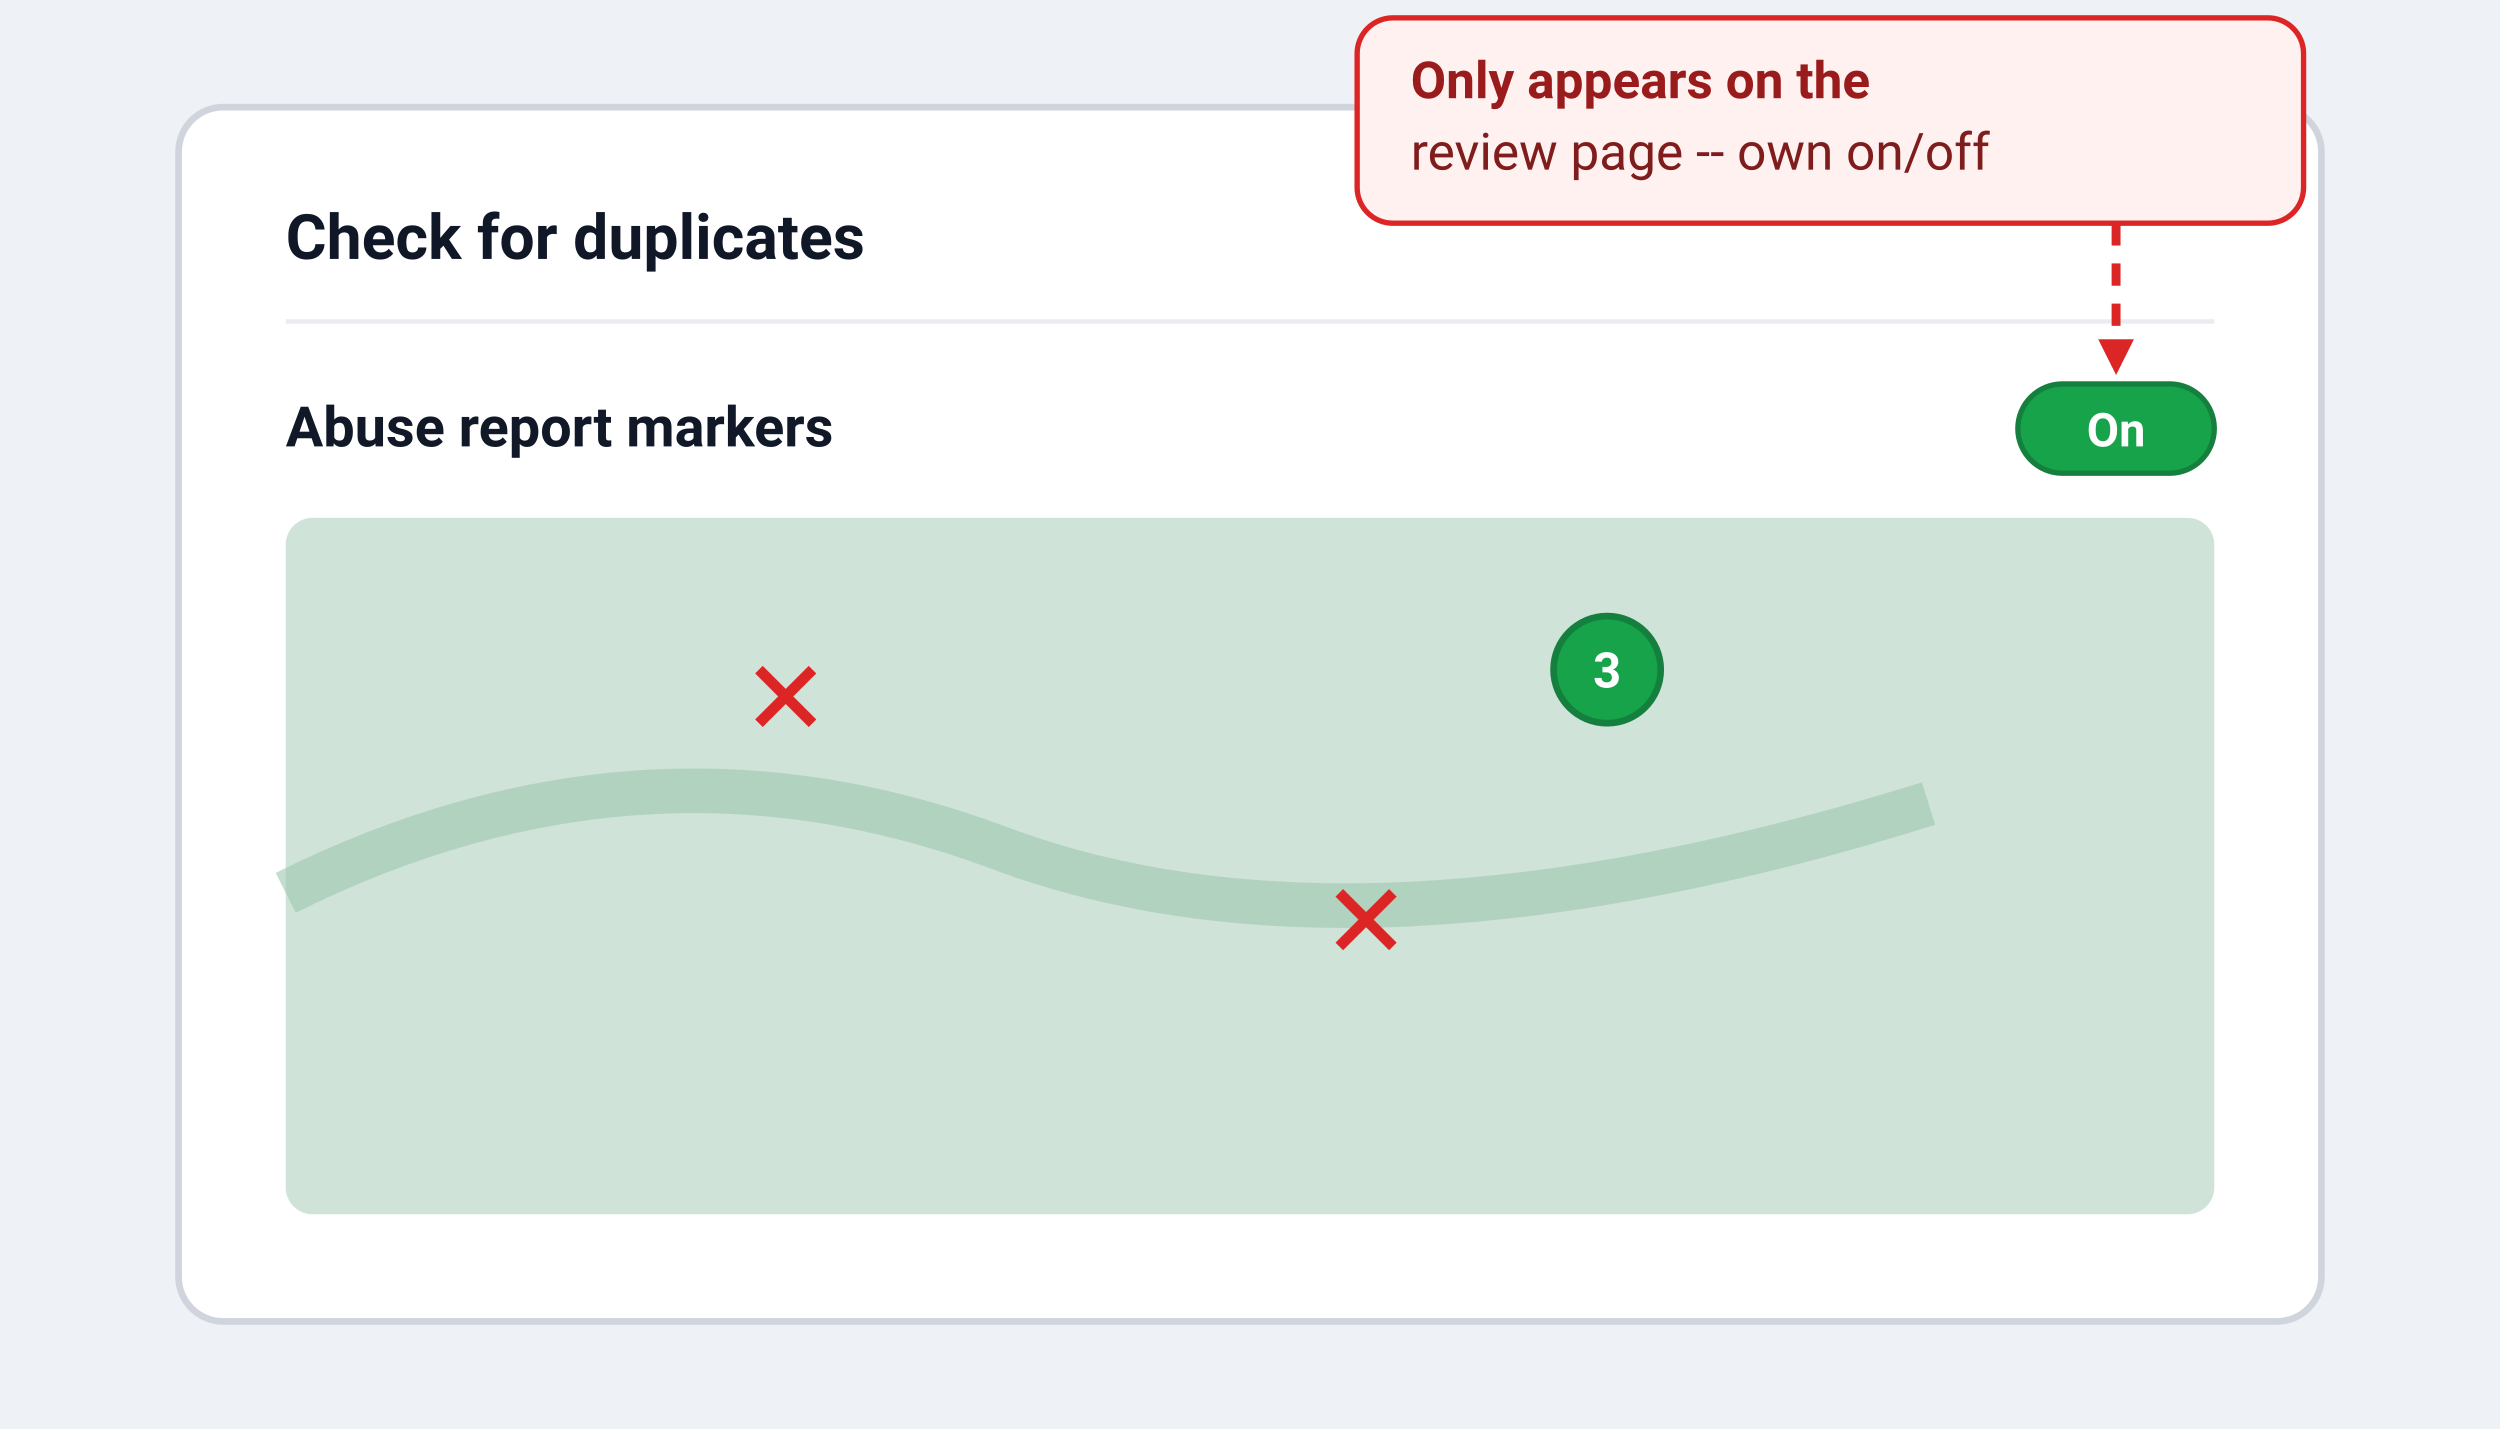
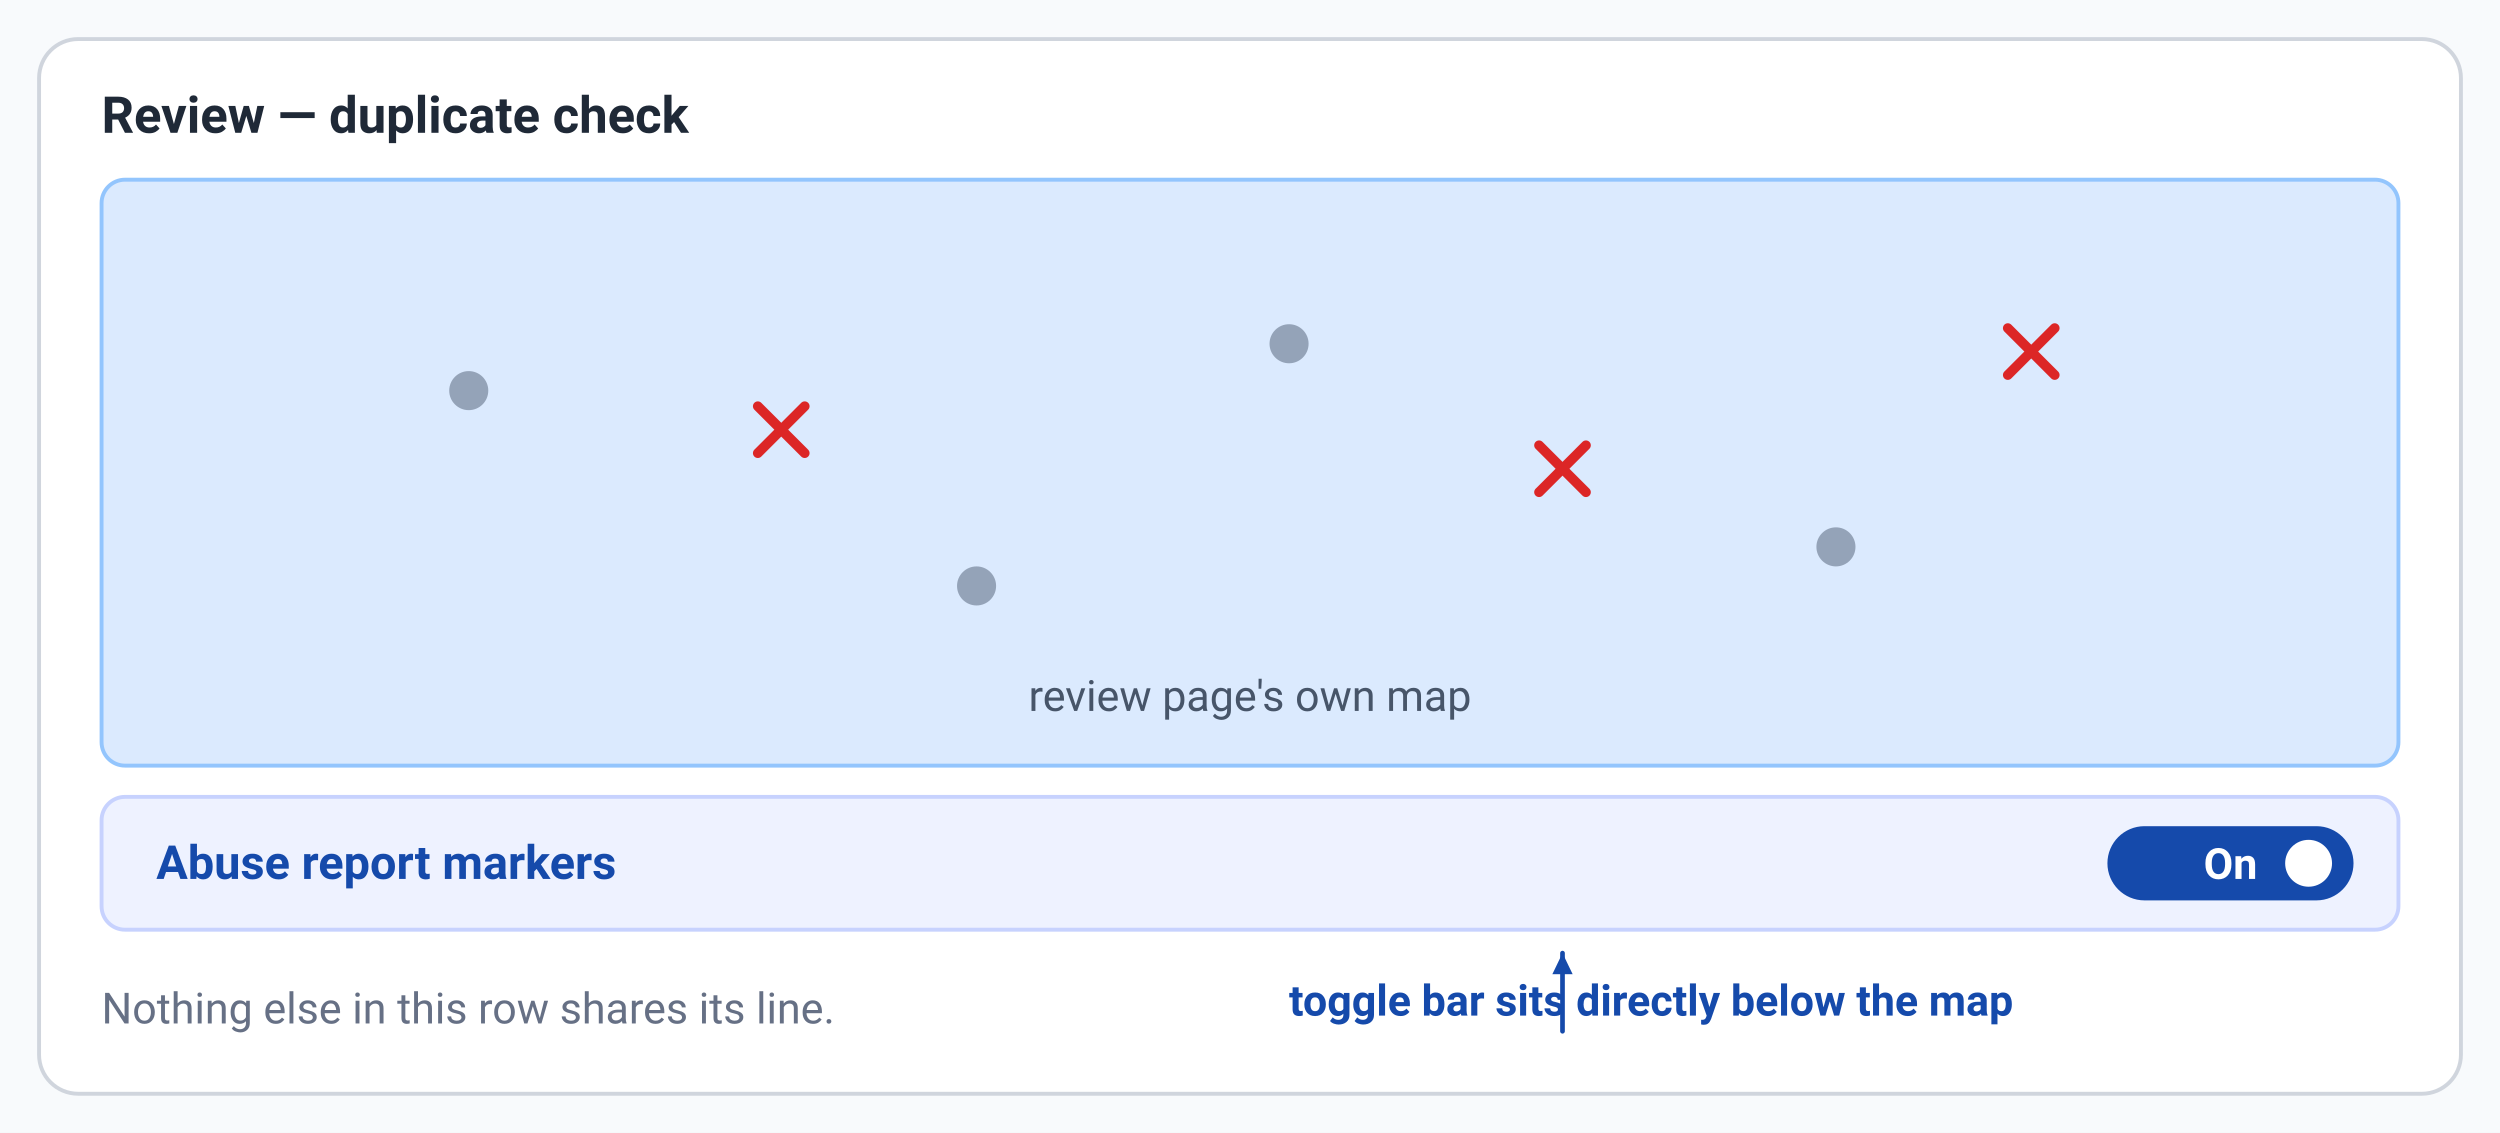
- <svg xmlns="http://www.w3.org/2000/svg" viewBox="0 0 560 320" font-family="Roboto, Arial, sans-serif">
-   <rect width="560" height="320" fill="#eef1f5" />
-   <rect x="40" y="24" width="480" height="272" rx="10" fill="#ffffff" stroke="#d0d5dd" stroke-width="1.5" />
-   <text x="64" y="58" font-size="14" font-weight="700" fill="#101828">Check for duplicates</text>
-   <line x1="64" y1="72" x2="496" y2="72" stroke="#eaecf0" stroke-width="1" />
-   <g>
-     <text x="64" y="100" font-size="12.5" font-weight="600" fill="#111827">Abuse report markers</text>
-     <rect x="452" y="86" width="44" height="20" rx="10" fill="#16a34a" stroke="#15803d" stroke-width="1.2" />
-     <text x="474" y="100" font-size="10.5" font-weight="700" fill="#ffffff" text-anchor="middle">On</text>
-   </g>
-   <rect x="64" y="116" width="432" height="156" rx="6" fill="#cfe3d8" />
-   <path d="M64 200 q80 -40 160 -10 t208 -10" fill="none" stroke="#9fc7b1" stroke-width="10" opacity="0.6" />
-   <g stroke="#dc2626" stroke-width="2.4">
-     <line x1="170" y1="150" x2="182" y2="162" />
-     <line x1="182" y1="150" x2="170" y2="162" />
-   </g>
-   <g stroke="#dc2626" stroke-width="2.4">
-     <line x1="300" y1="200" x2="312" y2="212" />
-     <line x1="312" y1="200" x2="300" y2="212" />
-   </g>
-   <circle cx="360" cy="150" r="12" fill="#16a34a" stroke="#15803d" stroke-width="1.5" />
-   <text x="360" y="154" font-size="11" font-weight="700" fill="#ffffff" text-anchor="middle">3</text>
-   <rect x="304" y="4" width="212" height="46" rx="8" fill="#fff1f0" stroke="#dc2626" stroke-width="1.2" />
-   <text x="316" y="22" font-size="11.5" font-weight="700" fill="#991b1b">Only appears on the</text>
-   <text x="316" y="38" font-size="11.5" fill="#7f1d1d">review page -- own on/off</text>
-   <path d="M 474 50 C 474 62, 474 74, 474 84" fill="none" stroke="#dc2626" stroke-width="2" stroke-dasharray="5 4" />
-   <polygon points="474,84 470,76 478,76" fill="#dc2626" />
+ <svg xmlns="http://www.w3.org/2000/svg" width="640" height="290" viewBox="0 0 640 290" role="img" aria-labelledby="t d">
+   <rect width="640" height="290" fill="#f8fafc" />
+   <rect x="10" y="10" width="620" height="270" rx="10" fill="#fff" stroke="#d0d5dd" stroke-width="1" />
+   <text x="26" y="34" font-family="Roboto, Arial, Helvetica, sans-serif" font-size="13" fill="#1f2937" font-weight="700" text-anchor="start">Review — duplicate check</text>
+   <rect x="26" y="46" width="588" height="150" rx="6" fill="#dbeafe" stroke="#93c5fd" stroke-width="1" />
+   <circle cx="120" cy="100" r="5" fill="#94a3b8" />
+   <circle cx="250" cy="150" r="5" fill="#94a3b8" />
+   <circle cx="330" cy="88" r="5" fill="#94a3b8" />
+   <circle cx="470" cy="140" r="5" fill="#94a3b8" />
+   <line x1="194" y1="104" x2="206" y2="116" stroke="#dc2626" stroke-width="2.5" stroke-linecap="round" />
+   <line x1="194" y1="116" x2="206" y2="104" stroke="#dc2626" stroke-width="2.5" stroke-linecap="round" />
+   <line x1="394" y1="114" x2="406" y2="126" stroke="#dc2626" stroke-width="2.5" stroke-linecap="round" />
+   <line x1="394" y1="126" x2="406" y2="114" stroke="#dc2626" stroke-width="2.5" stroke-linecap="round" />
+   <line x1="514" y1="84" x2="526" y2="96" stroke="#dc2626" stroke-width="2.5" stroke-linecap="round" />
+   <line x1="514" y1="96" x2="526" y2="84" stroke="#dc2626" stroke-width="2.5" stroke-linecap="round" />
+   <text x="320" y="182" font-family="Roboto, Arial, Helvetica, sans-serif" font-size="11" fill="#475569" font-weight="normal" text-anchor="middle">review page's own map</text>
+   <rect x="26" y="204" width="588" height="34" rx="6" fill="#eef2ff" stroke="#c7d2fe" stroke-width="1" />
+   <text x="40" y="225" font-family="Roboto, Arial, Helvetica, sans-serif" font-size="12" fill="#154aab" font-weight="600" text-anchor="start">Abuse report markers</text>
+   <rect x="540" y="212" width="62" height="18" rx="9" fill="#154aab" stroke="#154aab" stroke-width="1" />
+   <text x="571" y="225" font-family="Roboto, Arial, Helvetica, sans-serif" font-size="11" fill="#fff" font-weight="600" text-anchor="middle">On</text>
+   <circle cx="591" cy="221" r="6" fill="#fff" />
+   <line x1="400" y1="264" x2="400" y2="244" stroke="#154aab" stroke-width="1.2" stroke-linecap="round" />
+   <polygon points="400,244 402.6,249.4 397.4,249.4" fill="#154aab" />
+   <text x="330" y="260" font-family="Roboto, Arial, Helvetica, sans-serif" font-size="11" fill="#154aab" font-weight="600" text-anchor="start">toggle bar sits directly below the map</text>
+   <text x="26" y="262" font-family="Roboto, Arial, Helvetica, sans-serif" font-size="11" fill="#667085" font-weight="normal" text-anchor="start">Nothing else in this row shares its line.</text>
</svg>
